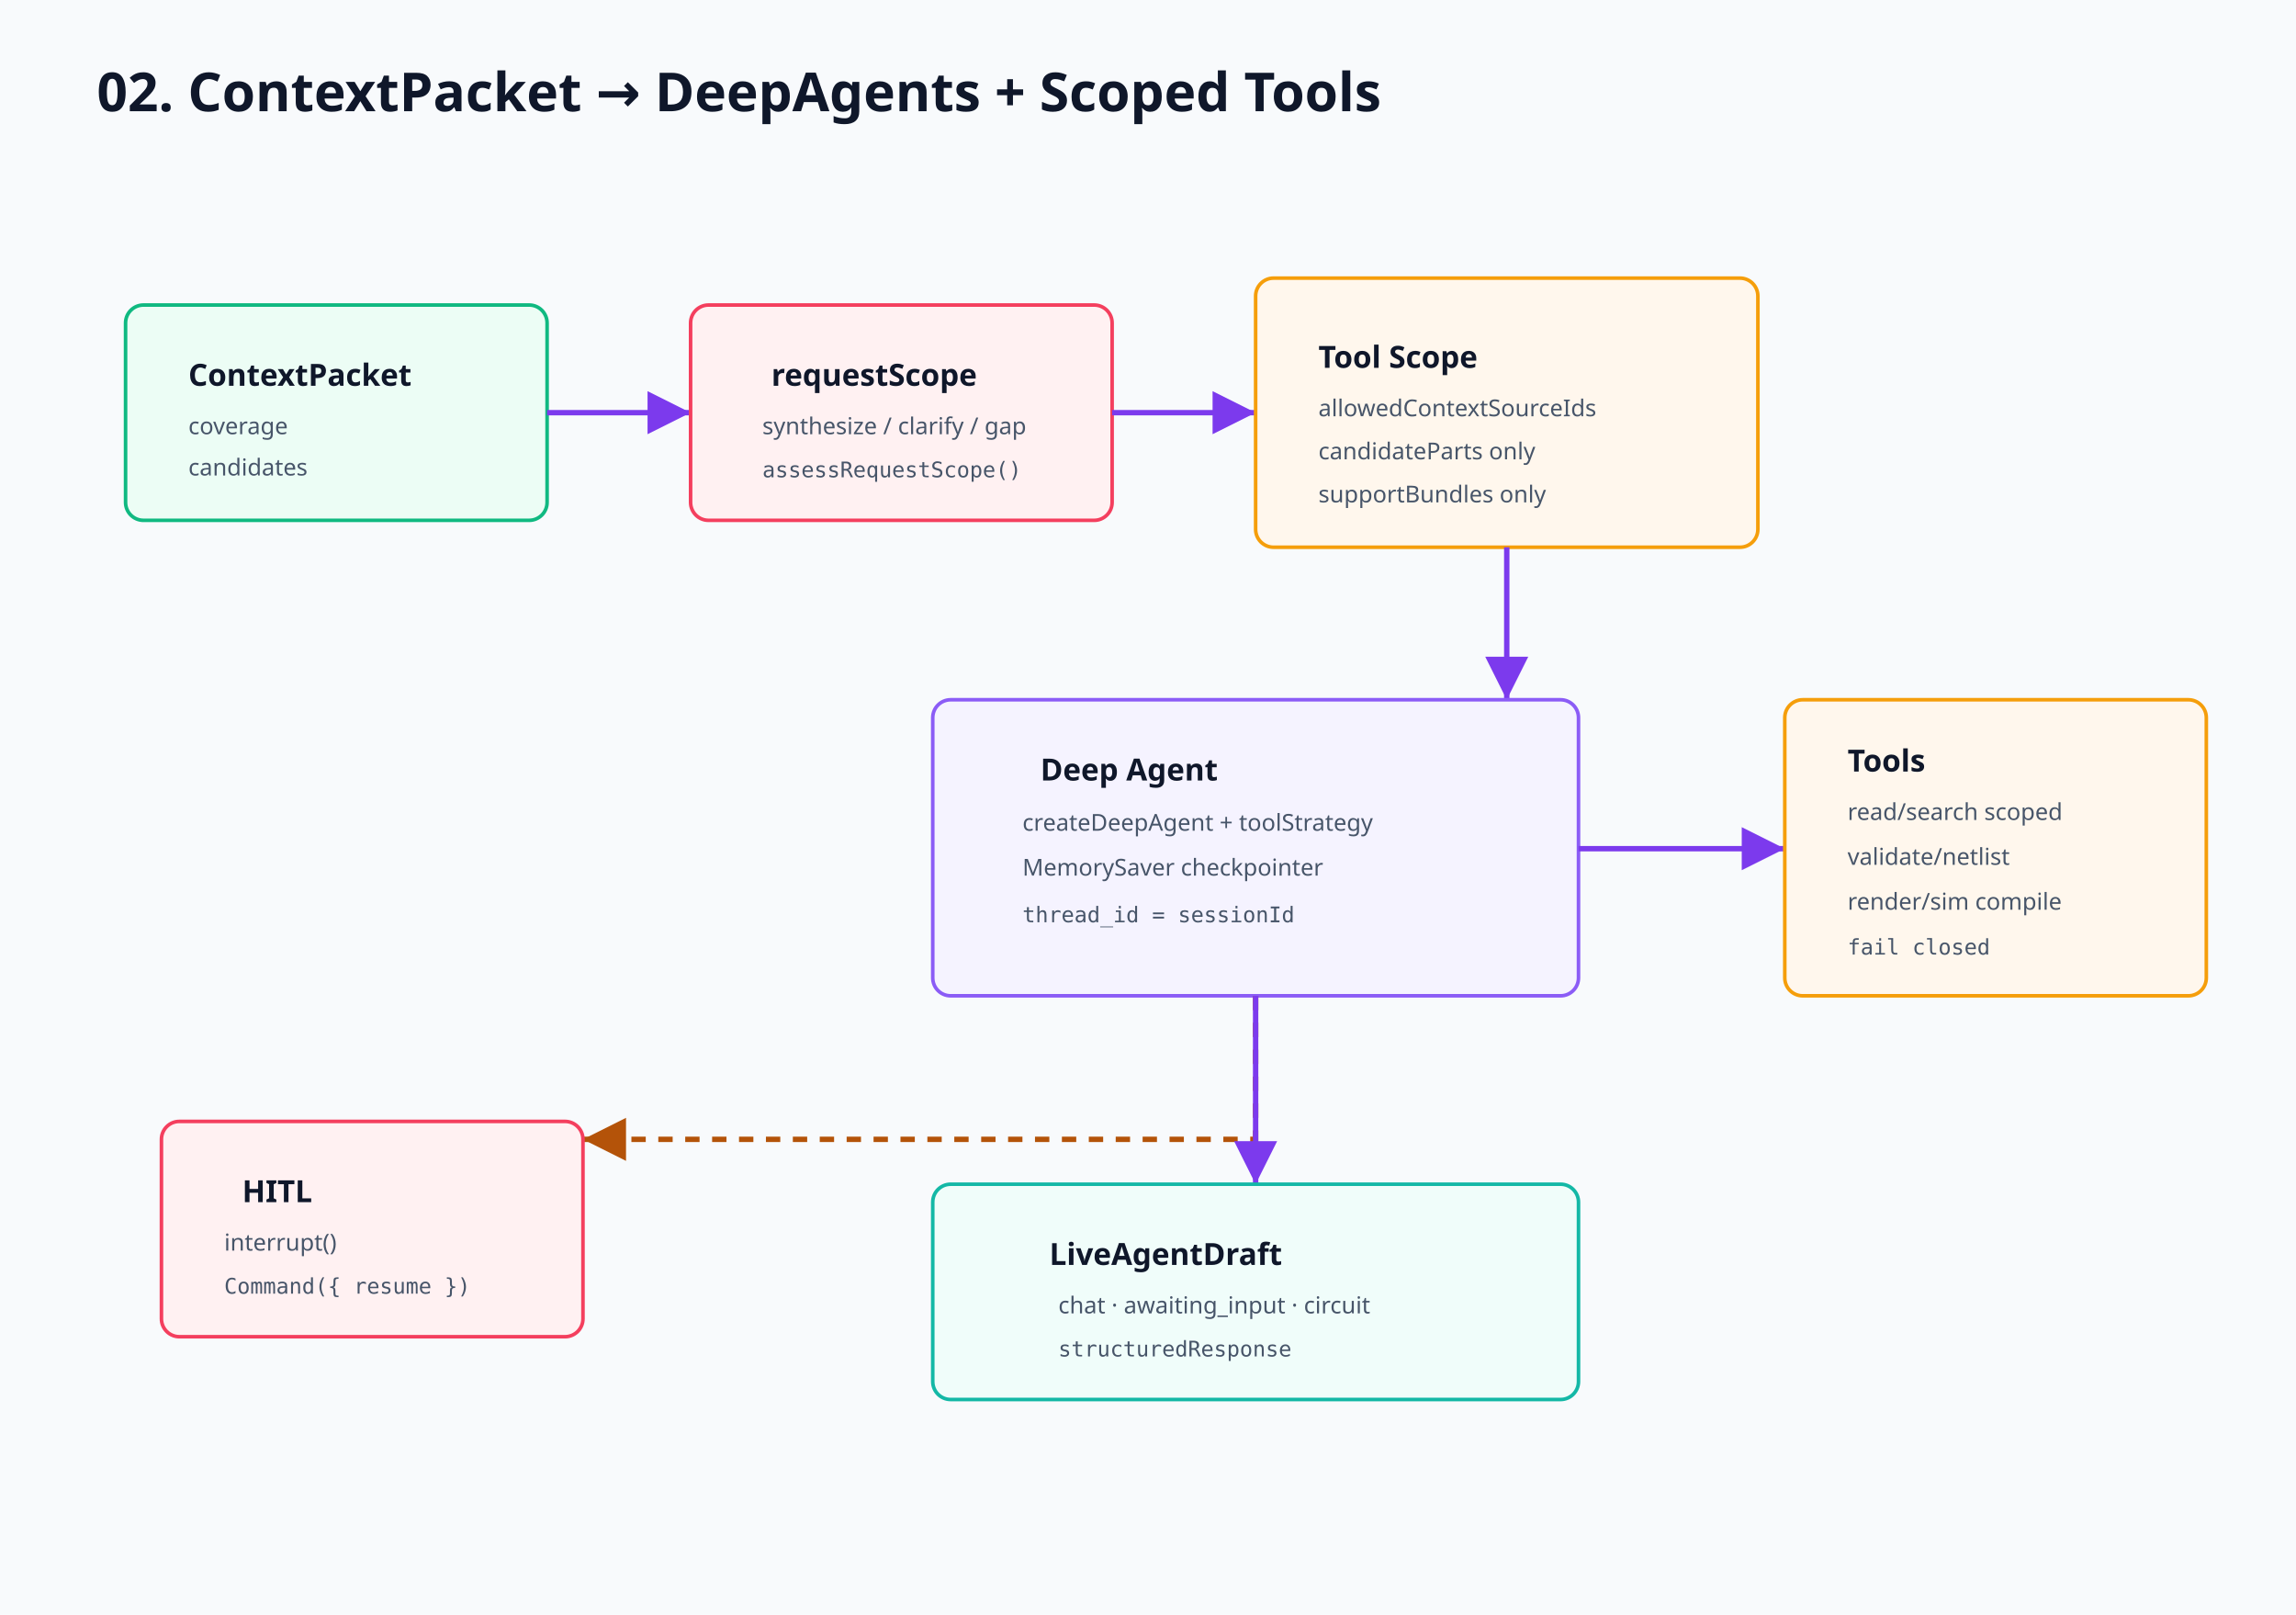
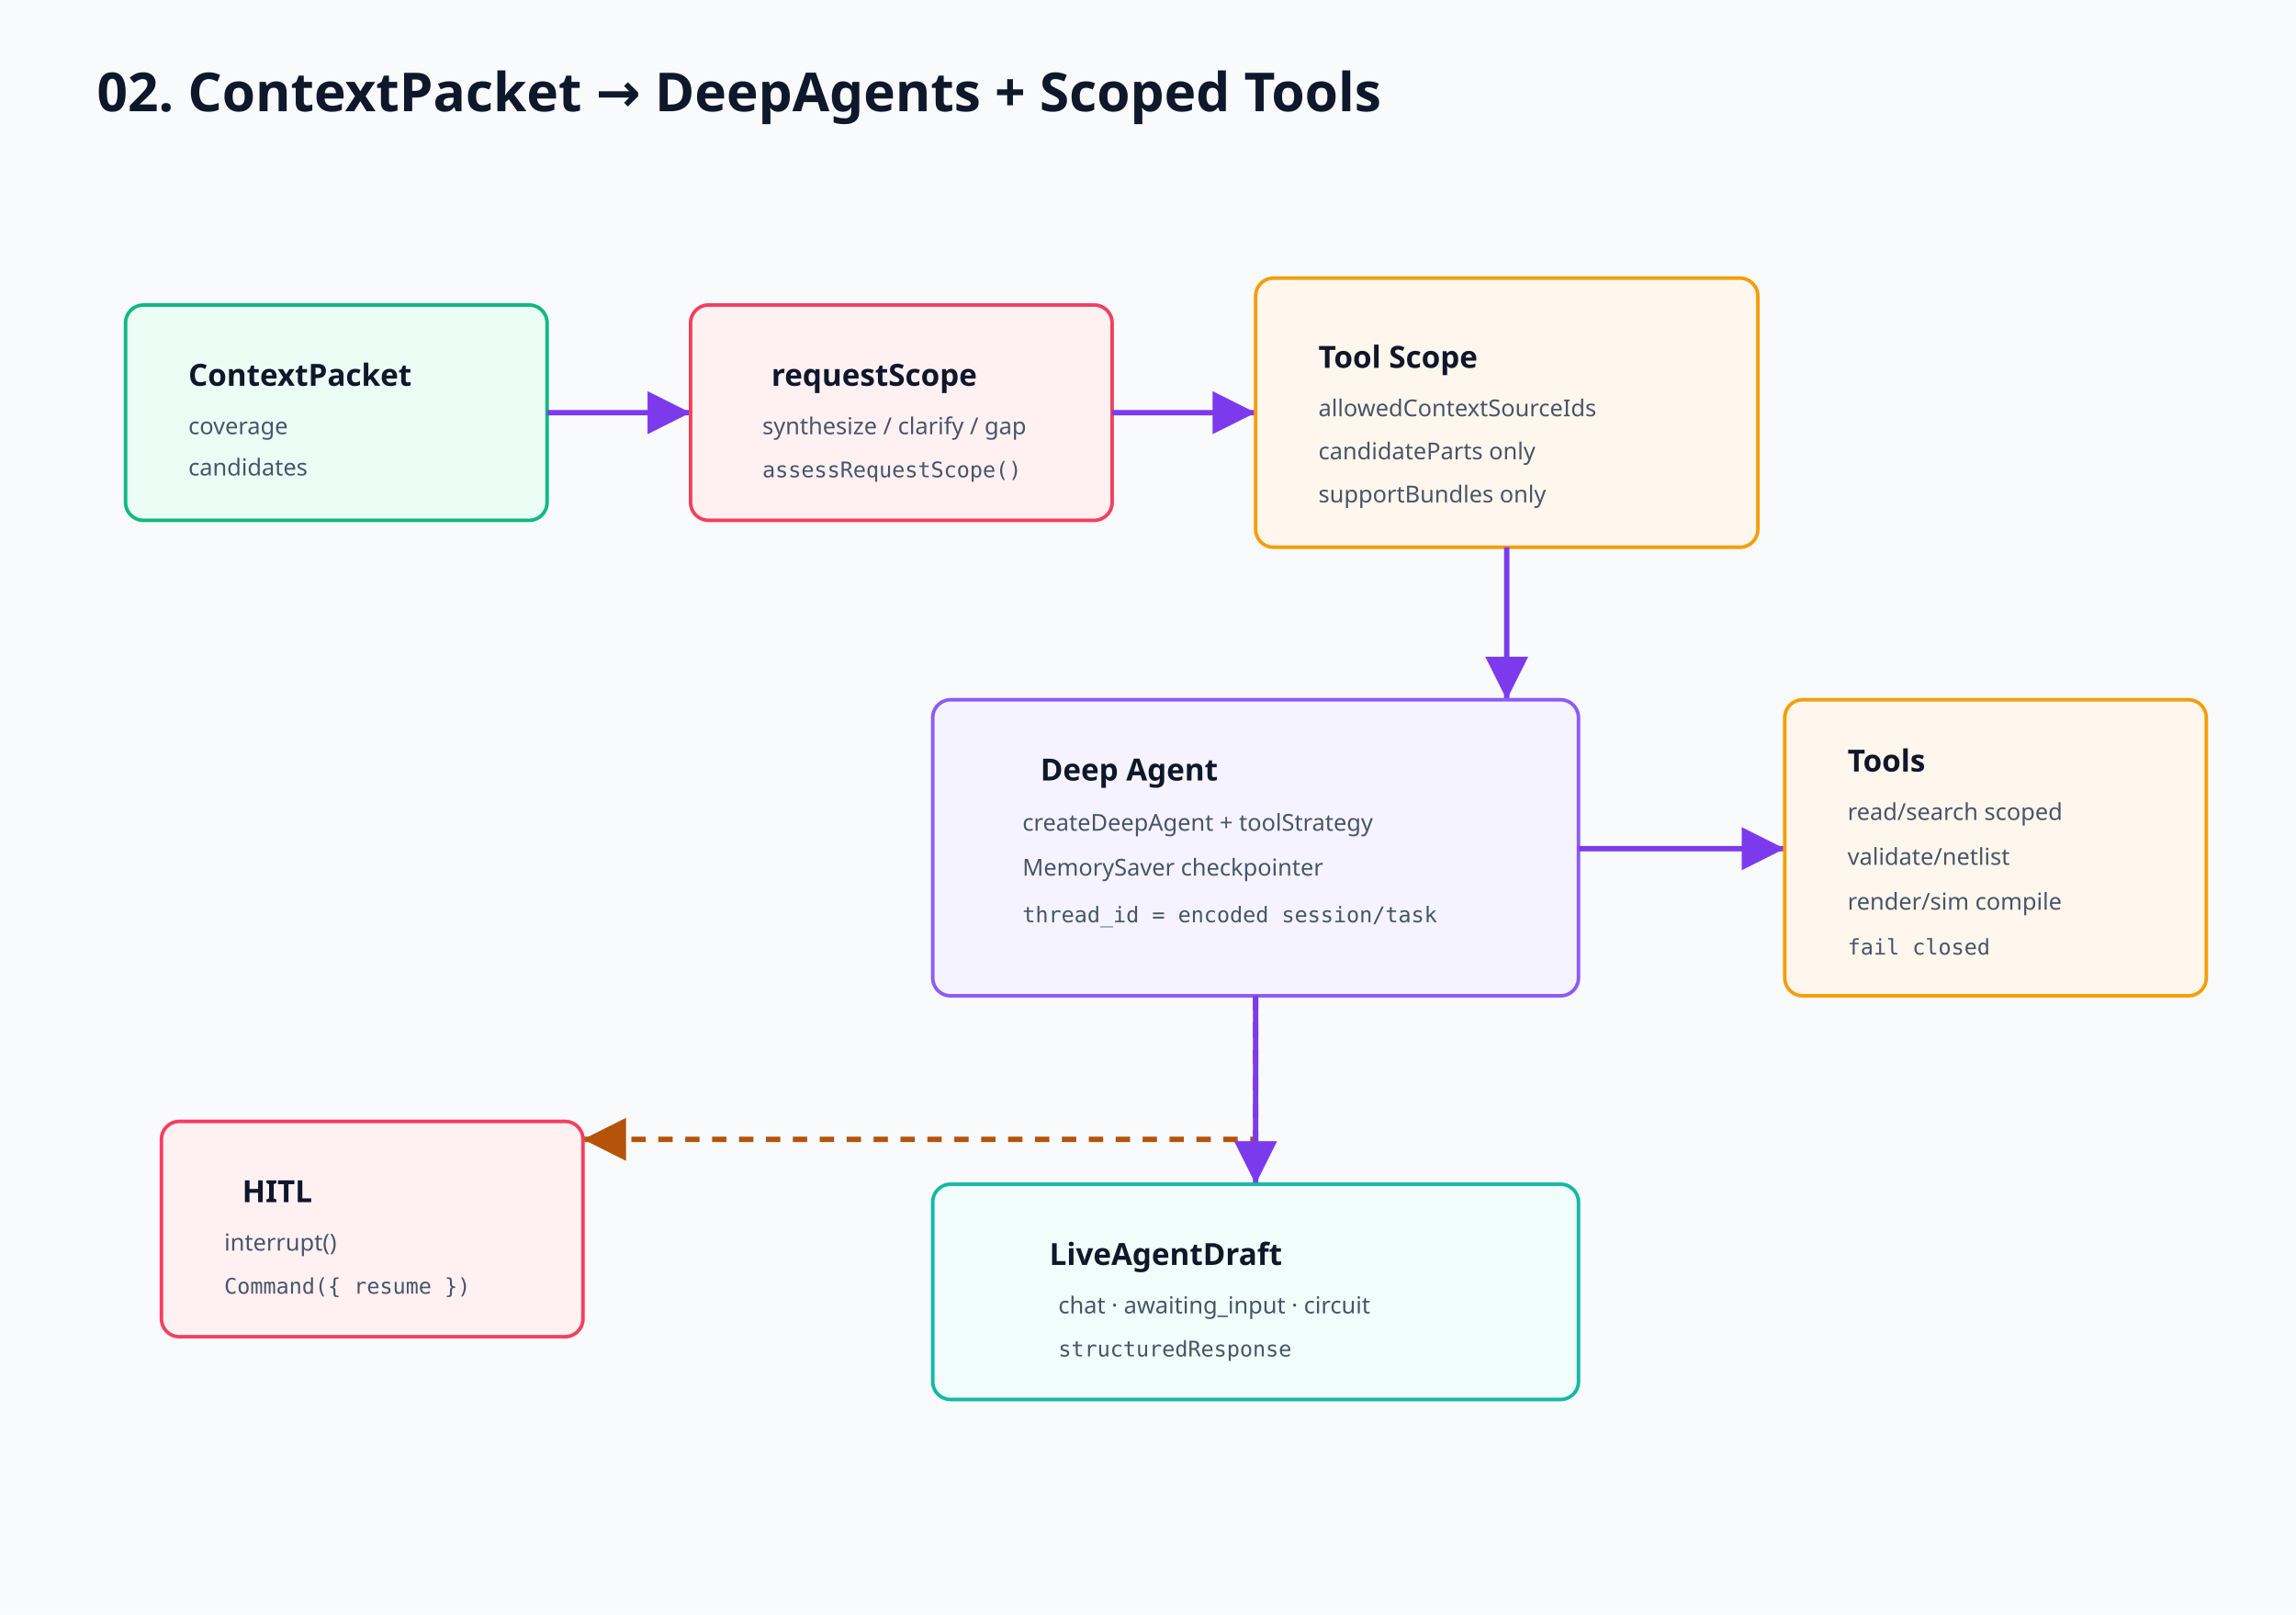
<svg xmlns="http://www.w3.org/2000/svg" width="1280" height="900" viewBox="0 0 1280 900" role="img" aria-labelledby="title desc">
  <defs>
    <marker id="arrow" markerWidth="12" markerHeight="12" refX="10" refY="6" orient="auto">
      <path d="M2 2 L10 6 L2 10 Z" fill="#7c3aed" />
    </marker>
    <marker id="arrowA" markerWidth="12" markerHeight="12" refX="10" refY="6" orient="auto">
      <path d="M2 2 L10 6 L2 10 Z" fill="#b45309" />
    </marker>
    <style>
      .bg{fill:#f8fafc}.title{font:800 30px Segoe UI,Malgun Gothic,sans-serif;fill:#0f172a}
      .ctx{fill:#ecfdf5;stroke:#10b981}.agent{fill:#f5f3ff;stroke:#8b5cf6}.tool{fill:#fff7ed;stroke:#f59e0b}.gate{fill:#fff1f2;stroke:#f43f5e}.out{fill:#f0fdfa;stroke:#14b8a6}
      .node{stroke-width:2;rx:10}.label{font:800 17px Segoe UI,Malgun Gothic,sans-serif;fill:#0f172a}.mini{font:13px Segoe UI,Malgun Gothic,sans-serif;fill:#475569}.code{font:12px Cascadia Mono,Consolas,monospace;fill:#475569}
      .line{stroke:#7c3aed;stroke-width:3;fill:none;marker-end:url(#arrow)}.amber{stroke:#b45309;stroke-width:3;fill:none;marker-end:url(#arrowA)}.dash{stroke-dasharray:8 7}
    </style>
  </defs>
  <rect class="bg" width="1280" height="900" />
  <text class="title" x="54" y="62">02. ContextPacket → DeepAgents + Scoped Tools</text>
  <rect class="node ctx" x="70" y="170" width="235" height="120" />
  <text class="label" x="105" y="215">ContextPacket</text>
  <text class="mini" x="105" y="242">coverage</text>
  <text class="mini" x="105" y="265">candidates</text>
  <path class="line" d="M305 230 H385" />
  <rect class="node gate" x="385" y="170" width="235" height="120" />
  <text class="label" x="430" y="215">requestScope</text>
  <text class="mini" x="425" y="242">synthesize / clarify / gap</text>
  <text class="code" x="425" y="266">assessRequestScope()</text>
  <path class="line" d="M620 230 H700" />
  <rect class="node tool" x="700" y="155" width="280" height="150" />
  <text class="label" x="735" y="205">Tool Scope</text>
  <text class="mini" x="735" y="232">allowedContextSourceIds</text>
  <text class="mini" x="735" y="256">candidateParts only</text>
  <text class="mini" x="735" y="280">supportBundles only</text>
  <path class="line" d="M840 305 V390" />
  <rect class="node agent" x="520" y="390" width="360" height="165" />
  <text class="label" x="580" y="435">Deep Agent</text>
  <text class="mini" x="570" y="463">createDeepAgent + toolStrategy</text>
  <text class="mini" x="570" y="488">MemorySaver checkpointer</text>
-   <text class="code" x="570" y="514">thread_id = sessionId</text>
+   <text class="code" x="570" y="514">thread_id = encoded session/task</text>
  <path class="amber dash" d="M700 555 V635 H325" />
  <rect class="node gate" x="90" y="625" width="235" height="120" />
  <text class="label" x="135" y="670">HITL</text>
  <text class="mini" x="125" y="697">interrupt()</text>
  <text class="code" x="125" y="721">Command({ resume })</text>
  <path class="line" d="M880 473 H995" />
  <rect class="node tool" x="995" y="390" width="235" height="165" />
  <text class="label" x="1030" y="430">Tools</text>
  <text class="mini" x="1030" y="457">read/search scoped</text>
  <text class="mini" x="1030" y="482">validate/netlist</text>
  <text class="mini" x="1030" y="507">render/sim compile</text>
  <text class="code" x="1030" y="532">fail closed</text>
  <path class="line" d="M700 555 V660" />
  <rect class="node out" x="520" y="660" width="360" height="120" />
  <text class="label" x="585" y="705">LiveAgentDraft</text>
  <text class="mini" x="590" y="732">chat · awaiting_input · circuit</text>
  <text class="code" x="590" y="756">structuredResponse</text>
</svg>
